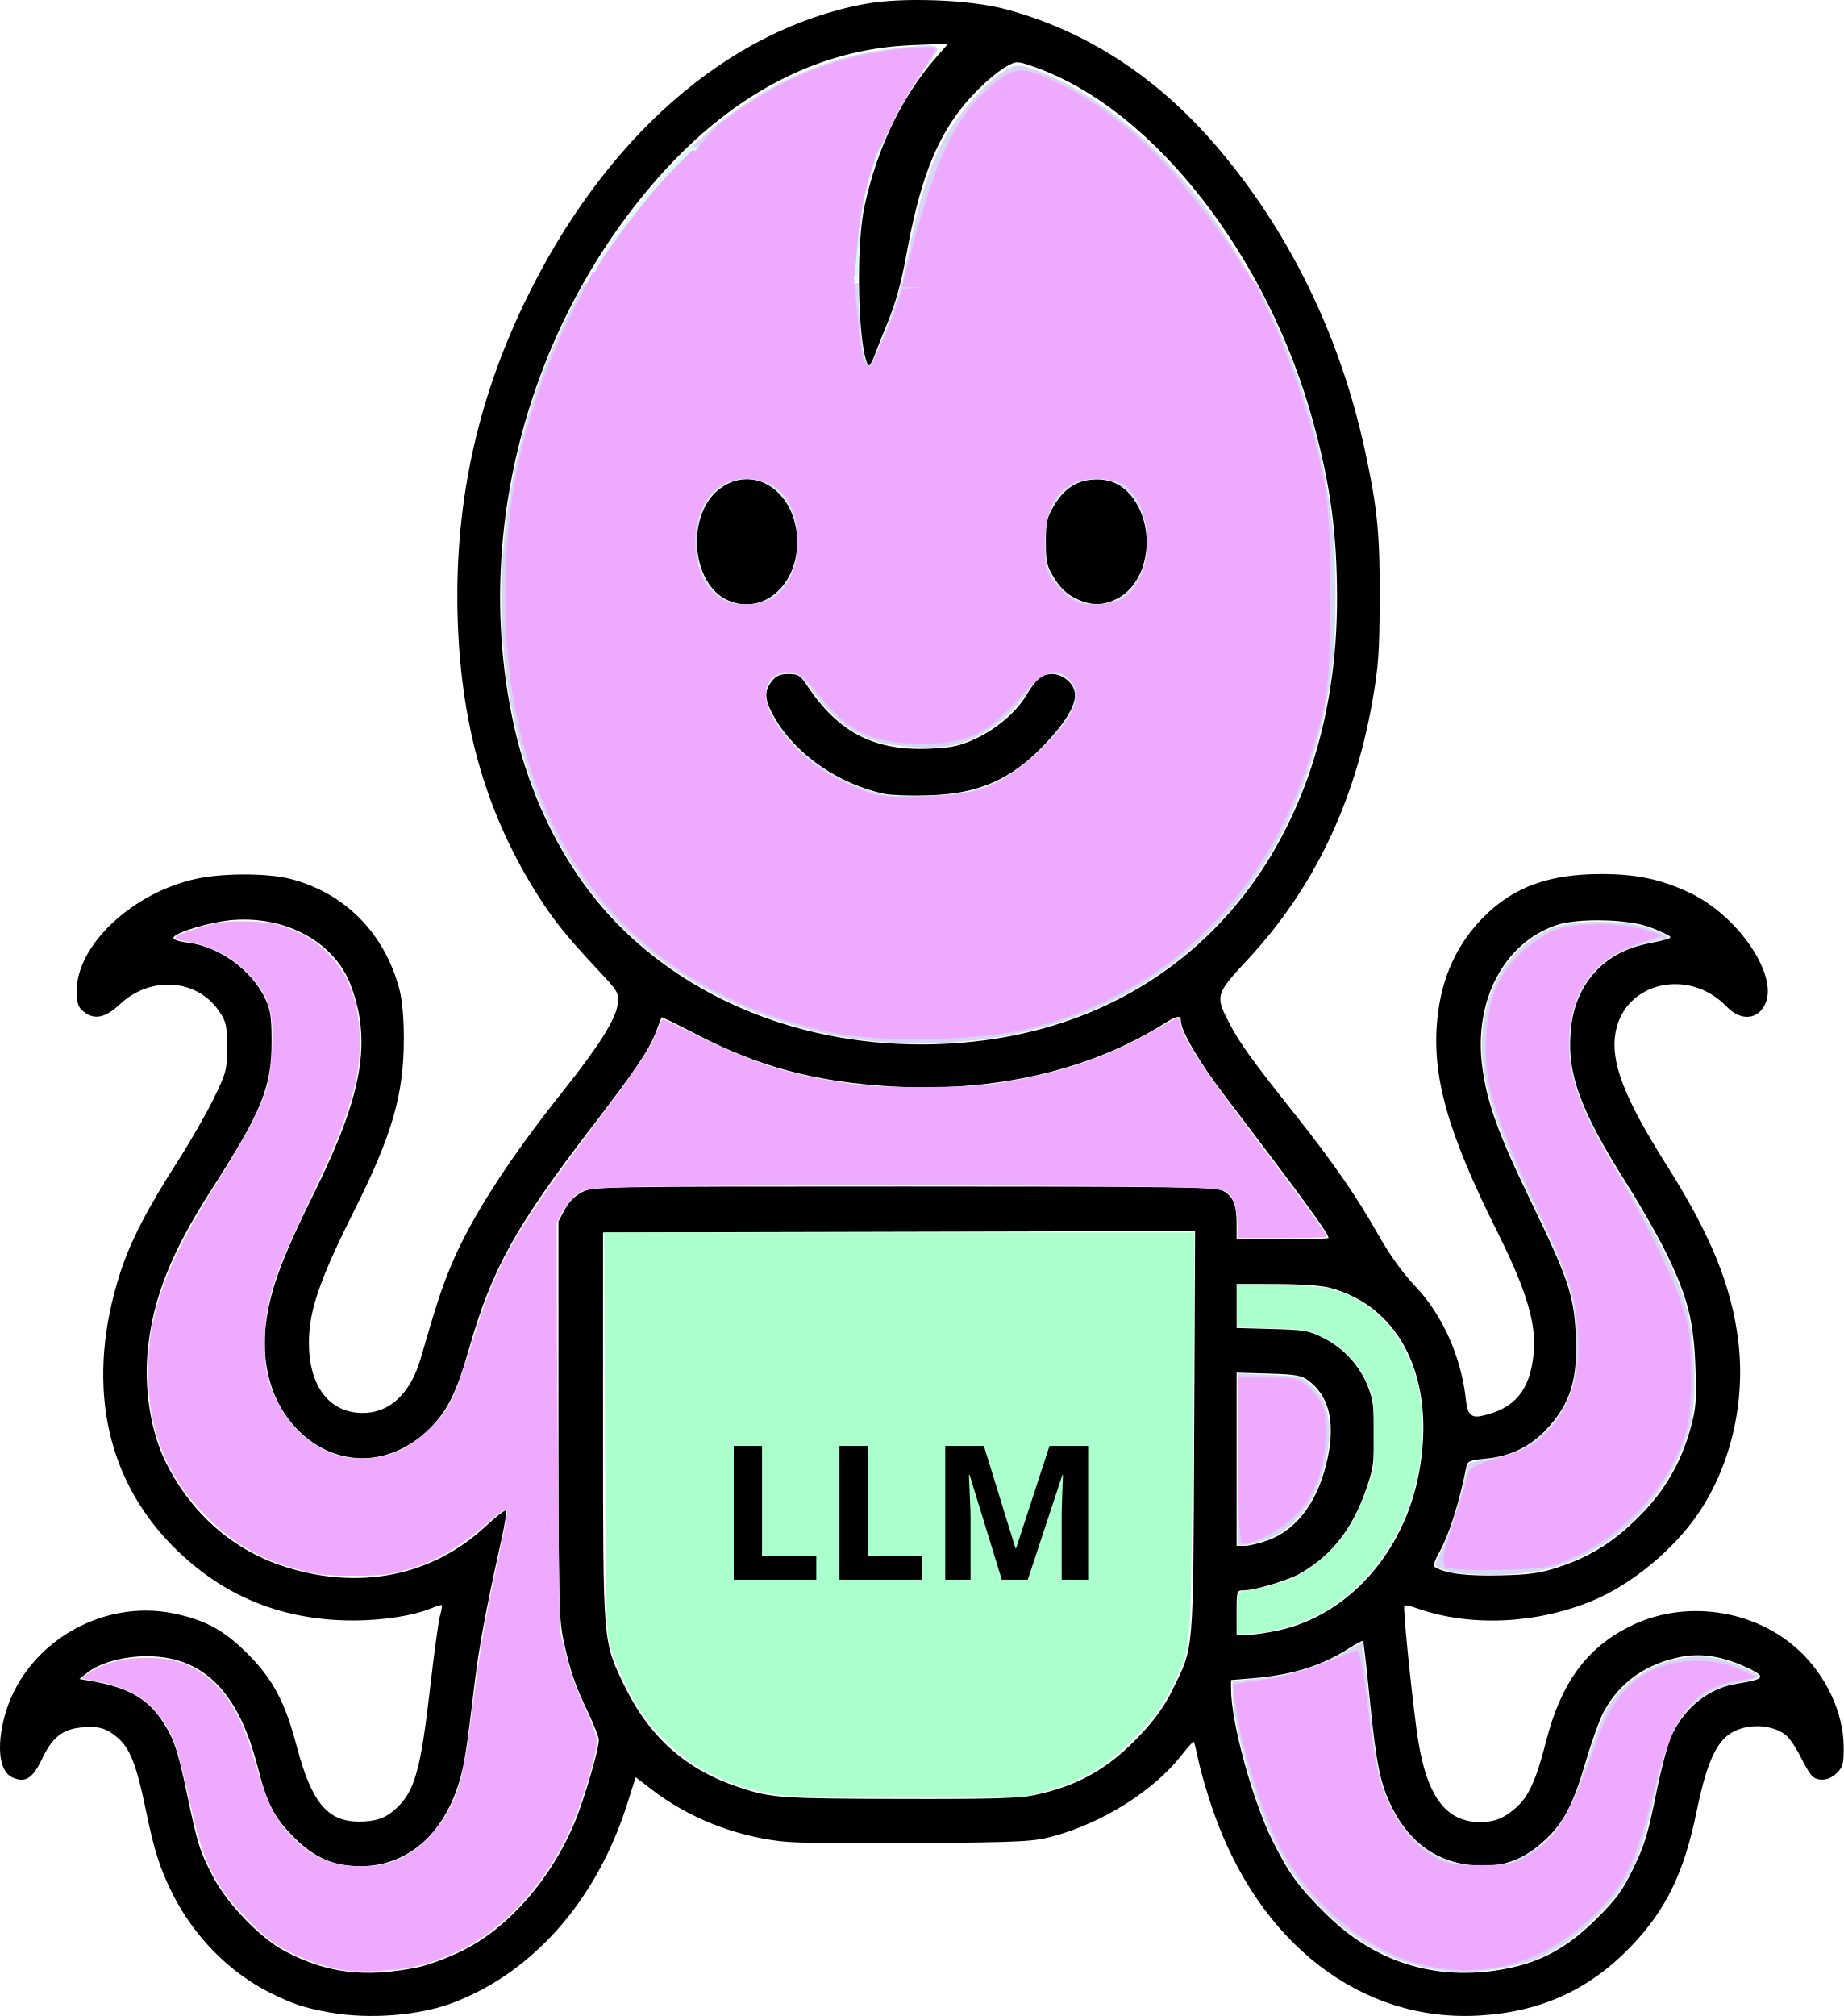
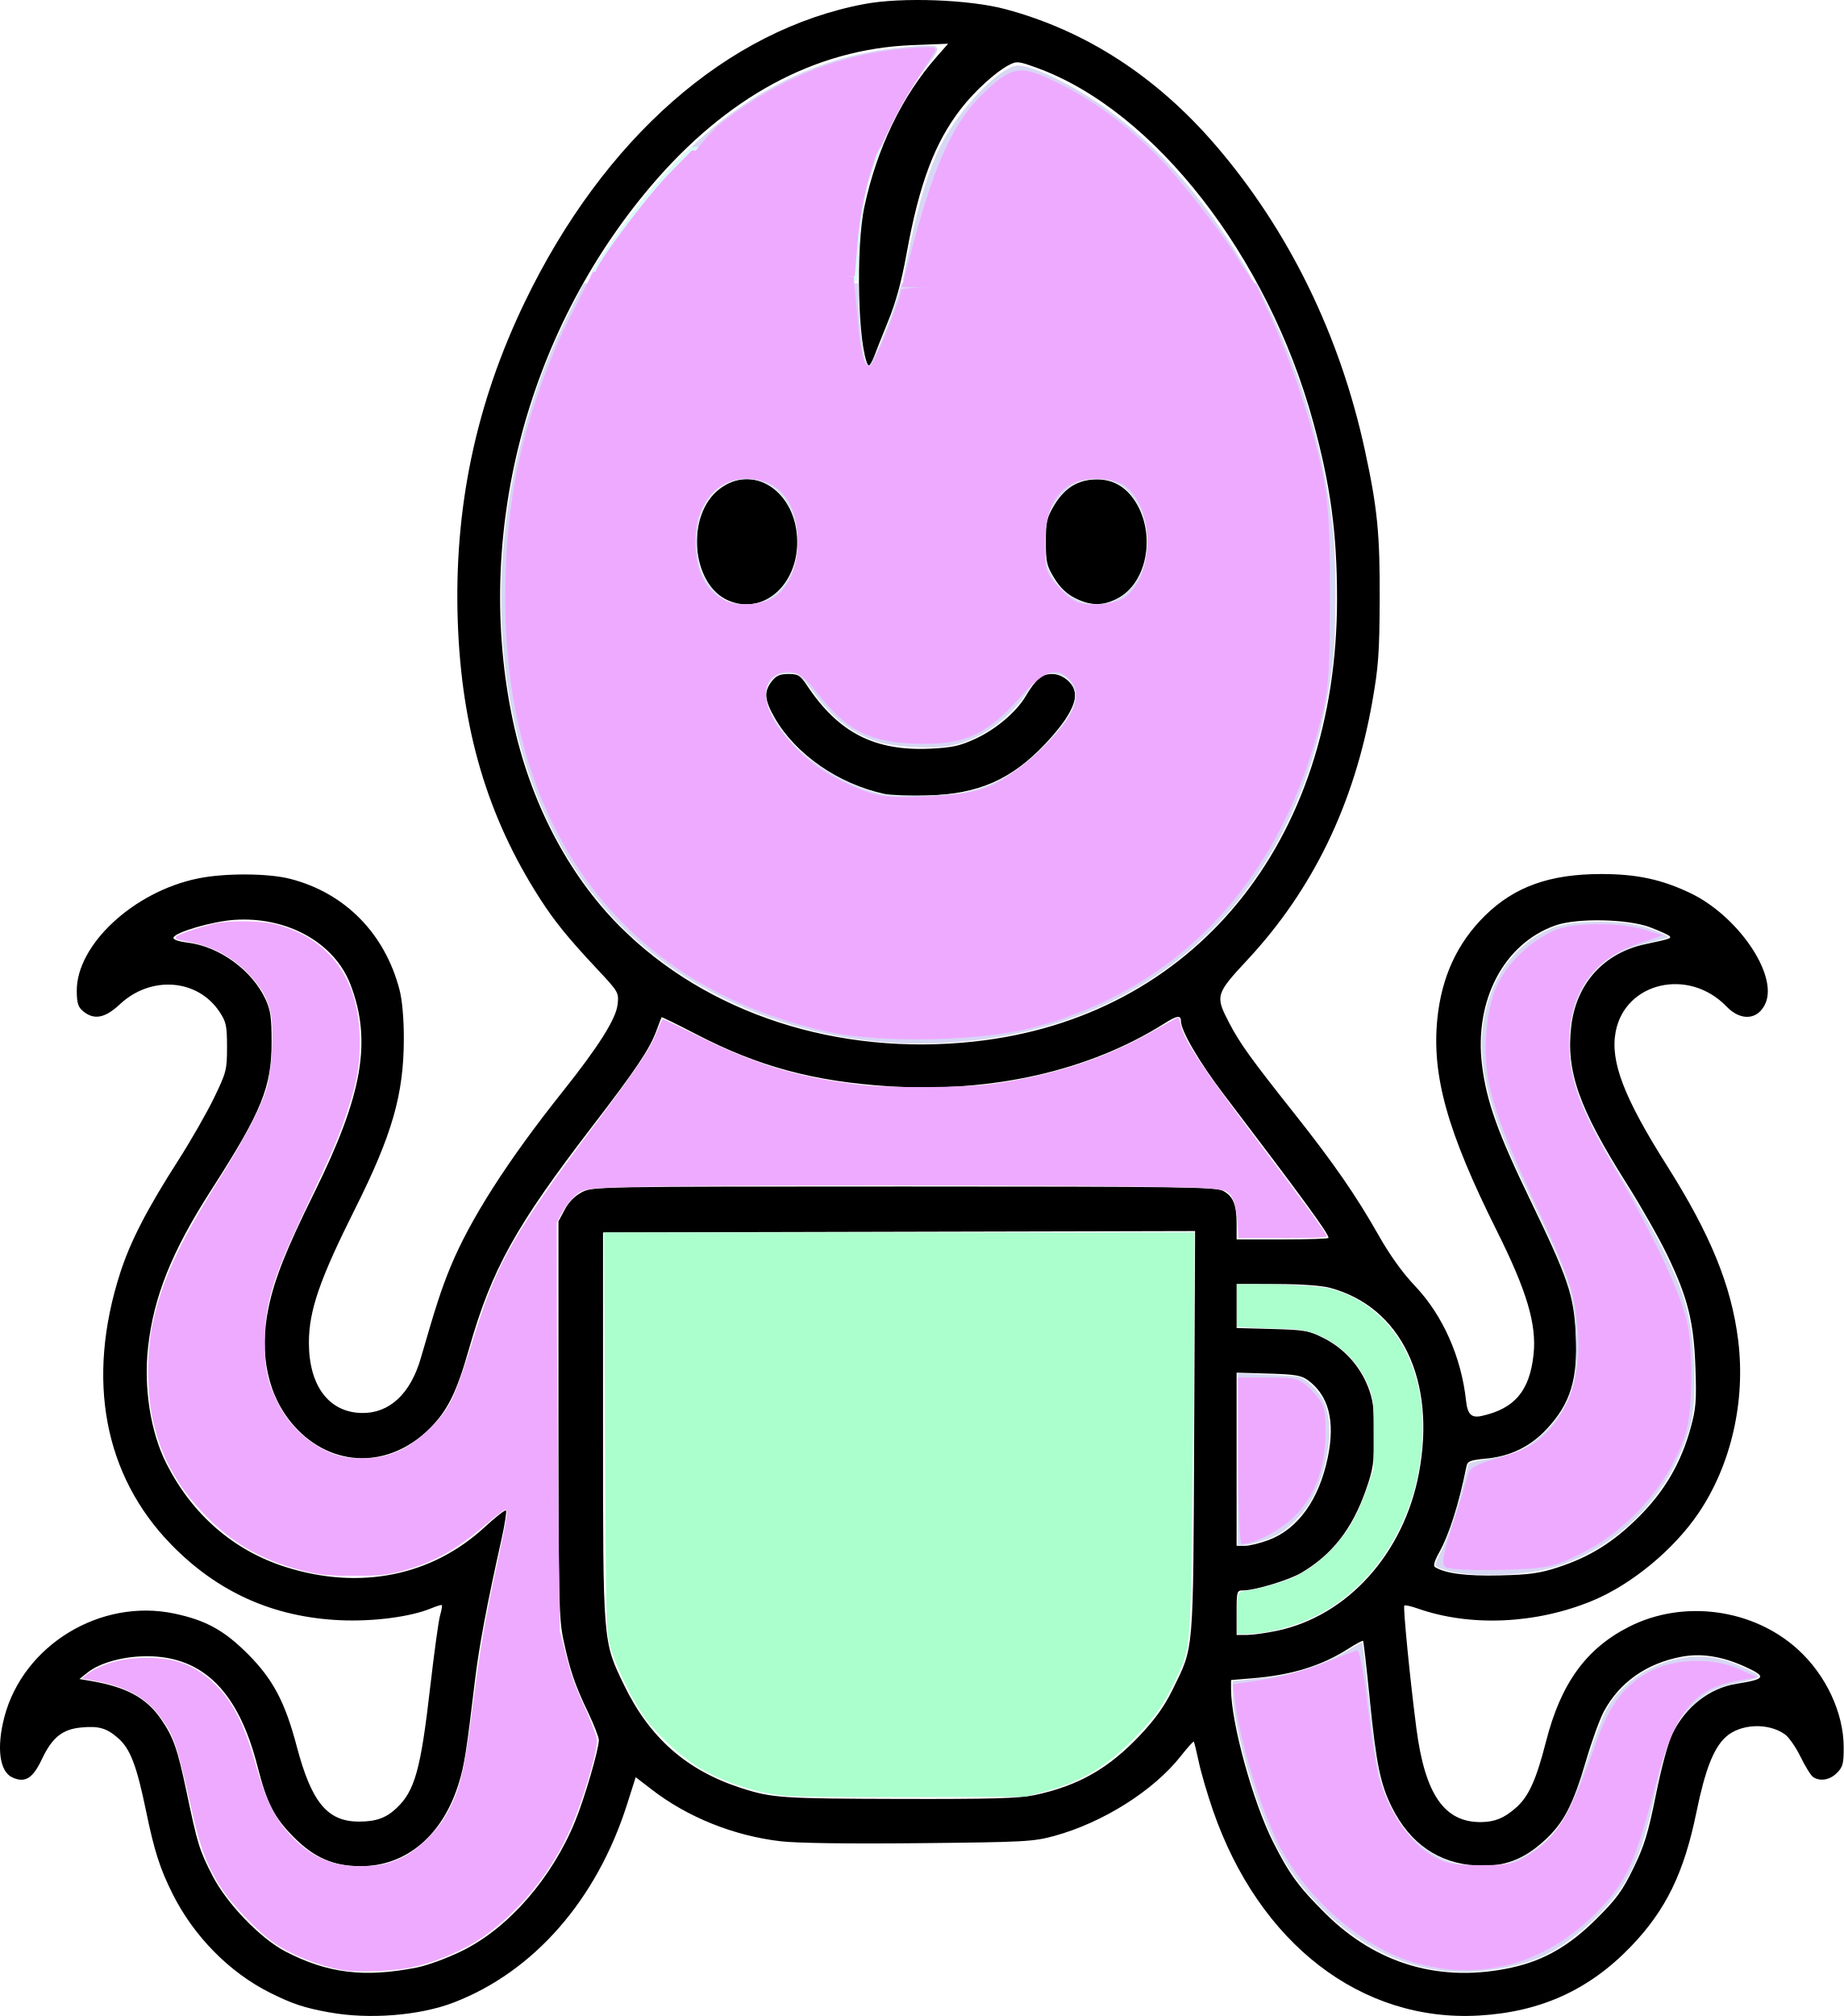
<svg xmlns="http://www.w3.org/2000/svg" width="661.998" height="723.765" viewBox="0 0 175.154 191.496" version="1.1" id="svg1" xml:space="preserve">
  <defs id="defs1" />
  <g id="layer1" transform="translate(-5.483876,-59.28611)">
    <path style="fill:#000000" d="m 36.805,250.446 c -2.431,-0.441 -3.532,-0.806 -5.682,-1.88 -3.835,-1.917 -7.221,-5.352 -9.235,-9.37 -1.208,-2.409 -1.75,-4.1 -2.534,-7.909 -0.884,-4.289 -1.495,-5.886 -2.638,-6.889 -1.102,-0.968 -1.846,-1.182 -3.535,-1.02 -1.769,0.17 -2.747,0.958 -3.705,2.986 -0.879,1.86 -1.604,2.311 -2.822,1.756 -1.212,-0.552 -1.514,-2.823 -0.76,-5.716 1.785,-6.854 9.151,-11.338 16.173,-9.844 2.992,0.637 4.731,1.598 6.983,3.859 2.37,2.379 3.516,4.549 4.625,8.753 1.404,5.322 2.913,7.144 5.914,7.144 1.616,0 2.577,-0.344 3.56,-1.274 1.75,-1.654 2.304,-3.648 3.212,-11.566 0.368,-3.205 0.785,-6.234 0.927,-6.729 0.142,-0.496 0.219,-0.941 0.171,-0.989 -0.048,-0.048 -0.499,0.085 -1.001,0.295 -1.95,0.815 -5.522,1.28 -8.692,1.133 -6.329,-0.295 -11.597,-2.657 -16.007,-7.178 -6.4,-6.561 -8.118,-15.697 -4.854,-25.815 0.963,-2.987 2.547,-6.057 5.496,-10.658 1.192,-1.86 2.726,-4.537 3.409,-5.949 1.183,-2.446 1.241,-2.674 1.241,-4.839 0,-2.022 -0.078,-2.39 -0.71,-3.345 -2.078,-3.141 -6.52,-3.481 -9.466,-0.725 -1.41,1.319 -2.436,1.52 -3.473,0.681 -0.496,-0.402 -0.613,-0.76 -0.625,-1.923 -0.045,-4.386 5.383,-9.443 11.488,-10.701 2.558,-0.528 6.686,-0.51 8.806,0.037 5.198,1.341 8.99,5.201 10.373,10.557 0.253,0.981 0.406,2.731 0.404,4.63 -0.006,5.283 -1.102,9.102 -4.632,16.15 -3.365,6.716 -4.382,9.663 -4.386,12.7 -0.005,4.118 1.901,6.648 5.042,6.696 2.605,0.039 4.61,-1.826 5.583,-5.192 1.428,-4.943 1.955,-6.563 2.811,-8.648 1.858,-4.524 5.429,-10.11 10.663,-16.679 3.412,-4.282 5.072,-6.91 5.225,-8.272 0.13,-1.149 0.103,-1.194 -1.949,-3.387 -2.794,-2.985 -4.034,-4.514 -5.45,-6.719 -4.971,-7.744 -7.434,-16.074 -7.784,-26.326 -0.367,-10.731 1.719,-20.661 6.364,-30.295 7.514,-15.585 19.268,-25.89 32.305,-28.324 3.538,-0.661 9.936,-0.423 13.368,0.496 7.617,2.04 14.329,6.384 19.939,12.903 6.945,8.071 11.811,17.996 14.191,28.948 1.203,5.534 1.445,7.982 1.417,14.287 -0.022,5.006 -0.121,6.36 -0.707,9.67 -1.72,9.718 -5.639,17.812 -11.856,24.491 -3.025,3.249 -3.075,3.422 -1.739,5.985 1.019,1.955 2.07,3.417 6.177,8.593 3.709,4.675 5.901,7.841 8.015,11.579 1.066,1.884 2.279,3.574 3.457,4.814 2.641,2.78 4.405,6.743 4.857,10.909 0.141,1.303 0.508,1.661 1.483,1.447 3.135,-0.685 4.57,-2.39 4.933,-5.859 0.298,-2.853 -0.641,-6.011 -3.481,-11.701 -4.714,-9.444 -6.208,-14.772 -5.659,-20.187 0.401,-3.959 1.9,-7.197 4.526,-9.777 2.804,-2.755 6.153,-3.951 11.061,-3.951 3.348,0 5.747,0.515 8.459,1.817 4.484,2.152 8.278,7.682 7.145,10.416 -0.673,1.625 -2.341,1.787 -3.712,0.359 -3.584,-3.731 -9.655,-2.344 -10.544,2.409 -0.526,2.81 0.793,6.248 4.868,12.688 4.155,6.568 6.138,11.432 6.777,16.629 0.709,5.768 -0.676,11.801 -3.757,16.365 -2.357,3.491 -6.38,6.813 -10.119,8.355 -5.365,2.212 -11.603,2.482 -16.601,0.719 -0.615,-0.217 -1.175,-0.339 -1.242,-0.271 -0.135,0.135 0.541,7.022 1.145,11.666 0.818,6.286 2.665,8.951 6.172,8.902 1.293,-0.018 2.171,-0.38 3.282,-1.357 1.215,-1.067 1.924,-2.63 2.873,-6.336 1.408,-5.5 3.81,-8.806 7.9,-10.873 5.155,-2.605 11.777,-1.704 16.032,2.182 2.657,2.427 4.325,5.993 4.336,9.269 0.005,1.56 -0.08,1.884 -0.644,2.447 -0.667,0.667 -1.57,0.827 -2.249,0.398 -0.211,-0.134 -0.747,-0.99 -1.191,-1.903 -0.443,-0.913 -1.113,-1.881 -1.488,-2.152 -1.586,-1.145 -4.269,-1.023 -5.65,0.257 -1.149,1.066 -1.95,3.127 -2.77,7.134 -1.179,5.761 -2.898,9.288 -6.206,12.734 -3.973,4.139 -8.593,6.24 -14.458,6.576 -11.186,0.64 -20.881,-6.837 -25.263,-19.485 -0.529,-1.528 -1.137,-3.605 -1.351,-4.615 -0.213,-1.01 -0.426,-1.875 -0.472,-1.921 -0.046,-0.046 -0.608,0.582 -1.25,1.395 -2.583,3.275 -7.395,6.307 -12.014,7.569 -1.977,0.54 -2.822,0.585 -12.832,0.684 -6.737,0.067 -11.621,-7.7e-4 -13.154,-0.181 -4.46,-0.526 -8.808,-2.269 -12.233,-4.905 l -1.536,-1.182 -0.817,2.57 c -2.888,9.087 -8.86,15.911 -16.485,18.838 -3.227,1.239 -8.009,1.619 -11.771,0.936 z m 8.239,-4.261 c 1.061,-0.208 2.926,-0.893 4.366,-1.603 4.394,-2.168 8.511,-6.898 10.719,-12.315 0.904,-2.218 2.244,-6.815 2.245,-7.706 3.7e-4,-0.263 -0.466,-1.454 -1.036,-2.646 -1.252,-2.617 -1.694,-3.919 -2.322,-6.828 -0.436,-2.023 -0.478,-3.878 -0.478,-21.004 v -18.785 l 0.599,-1.121 c 0.39,-0.729 0.964,-1.307 1.643,-1.654 1.028,-0.524 1.501,-0.533 30.569,-0.533 26.133,0 29.616,0.047 30.317,0.41 0.971,0.502 1.298,1.305 1.298,3.18 v 1.438 h 4.366 c 2.401,0 4.366,-0.066 4.366,-0.147 0,-0.415 -2.376,-3.669 -10.004,-13.701 -2.284,-3.004 -4.019,-5.977 -4.019,-6.888 0,-0.593 -0.365,-0.541 -1.574,0.223 -7.102,4.483 -16.328,6.59 -26.124,5.967 -7.167,-0.456 -12.419,-1.87 -18.312,-4.928 -1.804,-0.936 -3.301,-1.67 -3.326,-1.631 -0.026,0.039 -0.253,0.629 -0.506,1.311 -0.642,1.732 -1.938,3.662 -6.092,9.071 -7.29,9.492 -9.544,13.559 -11.698,21.117 -1.178,4.131 -2.026,5.853 -3.718,7.545 -3.848,3.851 -9.281,3.782 -12.846,-0.164 -2.541,-2.813 -3.419,-6.841 -2.473,-11.342 0.574,-2.729 1.694,-5.537 4.361,-10.93 4.574,-9.251 5.461,-14.367 3.417,-19.708 -1.529,-3.995 -6.037,-6.499 -11.068,-6.148 -2.083,0.146 -5.59,1.171 -5.75,1.681 -0.058,0.184 0.469,0.369 1.367,0.481 3.02,0.377 6.107,2.632 7.383,5.391 0.471,1.019 0.572,1.726 0.572,4.015 0,4.34 -0.919,6.596 -5.752,14.118 -3.722,5.793 -5.448,10.09 -5.983,14.886 -0.43,3.864 0.234,8.092 1.74,11.069 2.447,4.839 6.389,8.261 11.313,9.823 7.063,2.24 13.904,0.866 18.95,-3.807 1.014,-0.939 1.912,-1.639 1.996,-1.556 0.083,0.083 -0.109,1.319 -0.427,2.746 -1.393,6.244 -2.131,10.173 -2.519,13.411 -0.814,6.792 -1.001,7.99 -1.517,9.689 -1.513,4.989 -4.98,7.938 -9.334,7.938 -2.575,0 -4.419,-0.798 -6.363,-2.755 -1.861,-1.873 -2.55,-3.219 -3.446,-6.733 -1.801,-7.064 -5.153,-10.423 -10.432,-10.453 -2.249,-0.013 -4.529,0.606 -5.713,1.551 l -0.769,0.614 1.058,0.179 c 3.4,0.574 5.3,1.604 6.695,3.632 1.175,1.707 1.561,2.811 2.427,6.922 1.059,5.029 1.212,5.524 2.471,7.97 1.355,2.633 4.556,5.95 6.928,7.181 3.991,2.071 7.479,2.5 12.435,1.528 z m 104.114,-0.017 c 3.009,-0.665 5.415,-2.052 7.972,-4.595 1.929,-1.919 2.477,-2.669 3.53,-4.834 1.04,-2.138 1.394,-3.293 2.134,-6.966 0.532,-2.639 1.161,-4.964 1.571,-5.802 1.257,-2.57 3.526,-4.337 6.092,-4.746 2.774,-0.442 2.891,-0.667 0.835,-1.608 -2.174,-0.995 -4.164,-1.314 -6.033,-0.966 -3.348,0.623 -5.928,2.438 -7.415,5.217 -0.389,0.726 -1.138,2.793 -1.665,4.593 -1.25,4.266 -2.138,5.981 -3.961,7.647 -2.028,1.853 -3.879,2.531 -6.499,2.38 -3.56,-0.205 -6.271,-2.075 -7.996,-5.515 -1.094,-2.182 -1.491,-4.103 -2.1,-10.165 -0.307,-3.056 -0.597,-5.601 -0.645,-5.656 -0.048,-0.055 -0.67,0.274 -1.382,0.731 -2.553,1.638 -5.372,2.51 -9.11,2.818 l -2.051,0.169 v 0.857 c 0,3.176 2.067,10.704 3.982,14.502 1.561,3.096 2.43,4.284 4.991,6.828 4.876,4.843 10.997,6.607 17.75,5.114 z m -45.411,-16.363 c 4.179,-0.885 7.06,-2.523 10.072,-5.724 1.411,-1.5 2.302,-2.75 3.053,-4.284 2.059,-4.206 1.963,-3.073 2.06,-24.458 l 0.086,-19.117 -28.123,0.067 -28.123,0.067 v 18.389 c 0,20.693 -0.022,20.426 1.985,24.574 2.442,5.05 5.967,8.148 11.173,9.821 2.906,0.934 3.821,0.995 15.153,1.023 8.566,0.021 11.23,-0.054 12.665,-0.359 z m 23.053,-15.614 c 6.687,-1.404 12.033,-7.328 13.475,-14.934 1.677,-8.842 -1.669,-15.832 -8.448,-17.645 -0.808,-0.216 -2.791,-0.355 -5.093,-0.357 l -3.77,-0.003 v 2.09 2.09 l 3.373,0.093 c 3.12,0.086 3.49,0.152 4.923,0.878 1.895,0.96 3.399,2.615 4.18,4.6 0.487,1.238 0.588,2.016 0.587,4.537 -7.7e-4,2.699 -0.09,3.298 -0.794,5.303 -1.289,3.677 -3.194,6.114 -6.135,7.85 -1.16,0.685 -4.408,1.663 -5.523,1.663 -0.59,0 -0.613,0.08 -0.613,2.117 v 2.117 l 0.992,-0.005 c 0.546,-0.003 1.826,-0.18 2.844,-0.393 z m 26.723,-6.038 c 3.028,-0.993 5.249,-2.385 7.673,-4.809 2.442,-2.442 3.991,-5.108 4.907,-8.447 0.5,-1.822 0.558,-2.568 0.448,-5.689 -0.155,-4.396 -0.726,-6.671 -2.692,-10.735 -0.774,-1.601 -2.5,-4.637 -3.836,-6.747 -4.554,-7.197 -5.784,-10.699 -5.267,-14.992 0.485,-4.031 3.1,-6.924 7.013,-7.758 2.394,-0.51 2.547,-0.562 2.31,-0.78 -0.13,-0.119 -0.951,-0.49 -1.824,-0.824 -2.101,-0.803 -6.948,-0.903 -8.996,-0.185 -4.905,1.721 -7.744,7.124 -6.98,13.284 0.429,3.452 1.489,6.414 4.597,12.843 3.583,7.41 4.115,8.977 4.301,12.662 0.218,4.325 -0.484,6.626 -2.769,9.069 -1.545,1.652 -3.437,2.575 -5.714,2.787 -1.526,0.143 -1.794,0.245 -1.89,0.723 -0.736,3.644 -1.643,6.491 -2.631,8.258 -0.412,0.738 -0.546,1.218 -0.369,1.327 0.991,0.612 2.99,0.869 6.165,0.792 2.848,-0.069 3.804,-0.203 5.556,-0.778 z m -27.53,-2.578 c 2.814,-1.053 4.812,-3.85 5.64,-7.898 0.699,-3.415 0.078,-5.824 -1.876,-7.274 -0.633,-0.47 -1.202,-0.567 -3.77,-0.642 l -3.024,-0.089 v 8.225 8.225 h 0.784 c 0.431,0 1.442,-0.246 2.246,-0.547 z M 98.037,158.219 c 20.839,-2.26 34.474,-18.901 34.467,-42.066 -0.002,-6.201 -0.619,-10.768 -2.266,-16.778 C 125.921,83.623 115.155,69.804 104.043,65.751 c -1.81,-0.66 -1.962,-0.676 -2.723,-0.282 -1.226,0.634 -3.228,2.455 -4.513,4.104 -2.527,3.243 -3.999,7.164 -5.213,13.884 -0.468,2.593 -1.005,4.545 -1.753,6.382 -0.593,1.455 -1.225,3.048 -1.405,3.539 -0.179,0.491 -0.386,0.789 -0.459,0.661 -0.991,-1.718 -1.218,-11.223 -0.363,-15.18 1.193,-5.522 3.572,-10.455 6.827,-14.152 l 1.116,-1.268 -3.429,0.135 c -9.211,0.363 -17.638,4.918 -24.848,13.433 -11.845,13.988 -16.798,33.242 -13.063,50.776 1.628,7.641 5.227,14.559 10.136,19.484 8.291,8.318 20.718,12.359 33.684,10.953 z m -8.543,-23.524 c -4.369,-0.94 -8.436,-3.764 -10.423,-7.236 -0.963,-1.683 -1.027,-2.496 -0.274,-3.454 0.427,-0.542 0.78,-0.697 1.59,-0.697 0.927,0 1.121,0.12 1.767,1.092 2.982,4.49 6.431,6.254 11.732,5.999 2.059,-0.099 2.79,-0.259 4.249,-0.932 1.938,-0.893 3.874,-2.523 4.761,-4.008 0.994,-1.664 1.567,-2.151 2.531,-2.151 1.091,0 2.191,0.996 2.191,1.983 0,1.096 -0.943,2.647 -2.817,4.634 -3.221,3.415 -6.358,4.791 -11.206,4.918 -1.673,0.044 -3.519,-0.023 -4.101,-0.148 z m -14.837,-18.376 c -3.523,-1.534 -4.035,-8.135 -0.82,-10.587 3.245,-2.475 7.328,0.269 7.381,4.961 0.048,4.21 -3.274,7.058 -6.561,5.627 z m 32.954,-0.22 c -0.811,-0.41 -1.426,-1.001 -1.974,-1.897 -0.713,-1.165 -0.797,-1.527 -0.797,-3.44 0,-1.856 0.096,-2.301 0.729,-3.377 0.936,-1.593 2.067,-2.386 3.612,-2.535 1.657,-0.159 2.982,0.436 3.952,1.774 2.236,3.087 1.45,8.012 -1.522,9.528 -1.373,0.701 -2.539,0.685 -4,-0.054 z" id="path1" />
    <path style="fill:#eeaaff;stroke-width:2.585;stroke-dasharray:none" d="M 123.547,707.36 C 114.506,705.951 103.508,701.441 96.907,696.437 91.871,692.619 83.602,683.962 80.184,678.928 74.955,671.229 72.052,663.996 69.293,651.798 63.452,625.971 62.607,623.395 57.773,616.682 52.603,609.502 45.33,605.454 33.996,603.446 l -4.652,-0.824 1.484,-1.178 c 5.128,-4.071 12.939,-6.292 22.035,-6.267 9.99,0.028 16.653,2.475 23.334,8.571 6.995,6.383 11.276,14.554 15.675,29.921 3.55,12.401 6.632,18.835 11.693,24.408 7.619,8.39 15.244,11.939 25.592,11.911 6.946,-0.019 10.135,-0.688 15.527,-3.262 5.297,-2.528 12.35,-9.461 15.619,-15.352 5.006,-9.022 6.364,-14.786 9.791,-41.56 2.309,-18.038 4.163,-28.749 8.222,-47.506 3.909,-18.061 4.251,-20.288 3.116,-20.28 -0.475,0.003 -3.487,2.264 -6.694,5.024 -10.781,9.28 -19.175,13.956 -30.47,16.975 -5.377,1.437 -7.463,1.651 -16.603,1.699 -7.79,0.041 -11.776,-0.23 -15.644,-1.065 -16.45,-3.552 -28.295,-10.046 -39.033,-21.401 -9.823,-10.388 -15.427,-20.879 -18.258,-34.183 -1.986,-9.331 -2.006,-24.171 -0.046,-33.316 3.412,-15.92 9.316,-28.86 23.537,-51.583 10.4,-16.617 15.977,-27.433 17.804,-34.53 1.622,-6.3 2.319,-19.913 1.298,-25.343 -1.067,-5.675 -3.649,-10.23 -8.659,-15.273 -5.478,-5.515 -12.577,-9.286 -20.197,-10.727 -5.431,-1.027 -5.751,-1.157 -5.166,-2.102 0.423,-0.684 8.15,-3.298 13.679,-4.627 5.091,-1.223 17.141,-1.062 22.175,0.297 19.597,5.292 30.069,20.037 30.005,42.252 -0.027,9.328 -1.019,14.547 -5.036,26.49 -2.724,8.099 -4.771,12.792 -15.941,36.55 -10.442,22.208 -13.076,31.181 -13.111,44.667 -0.026,9.98 0.856,14.07 4.751,22.017 4.43,9.038 13.237,16.485 22.374,18.918 4.313,1.148 11.295,1.109 15.896,-0.089 6.166,-1.606 11.003,-4.561 16.513,-10.088 7.114,-7.135 8.493,-10.08 16.138,-34.459 7.823,-24.947 14.213,-36.059 42.507,-73.914 16.788,-22.46 20.319,-27.774 22.832,-34.36 0.829,-2.173 1.725,-3.955 1.99,-3.96 0.265,-0.005 5.333,2.419 11.261,5.387 21.658,10.843 36.464,15.381 59.217,18.148 10.488,1.276 38.529,1.09 48.152,-0.318 22.507,-3.295 40.377,-9.218 57.696,-19.125 4.553,-2.604 8.441,-4.735 8.641,-4.735 0.2,0 0.551,0.999 0.78,2.22 1.066,5.681 7.14,14.874 28.878,43.703 14.071,18.661 22.025,29.567 23.689,32.482 0.357,0.625 -2.95,0.792 -15.653,0.792 H 444.628 l -0.318,-5.583 c -0.195,-3.427 -0.752,-6.496 -1.44,-7.948 -2.122,-4.471 -1.818,-4.426 -32.947,-4.919 -37.491,-0.594 -151.33,-0.589 -177.717,0.009 -23.276,0.527 -23.135,0.503 -27.034,4.607 -1.104,1.162 -2.744,3.51 -3.643,5.217 l -1.636,3.104 0.059,30.792 c 0.032,16.936 0.28,49.895 0.551,73.242 l 0.492,42.449 1.945,7.603 c 2.402,9.39 2.987,11.036 7.452,20.98 1.967,4.381 3.719,9.03 3.894,10.331 0.53,3.953 -5.389,23.542 -10.301,34.088 -7.443,15.982 -20.005,30.548 -33.542,38.894 -6.35,3.915 -16.129,7.759 -23.136,9.097 -6.623,1.264 -18.651,1.743 -23.759,0.947 z" id="path3" transform="matrix(0.2645833,0,0,0.2645833,5.483876,59.28611)" />
    <path style="fill:#d7d7f4;stroke-width:2.585;stroke-dasharray:none" d="m 524.106,564.752 c -4.726,-0.608 -8.693,-2.011 -8.693,-3.074 0,-0.376 0.833,-2.334 1.851,-4.351 2.676,-5.301 5.959,-15.113 7.982,-23.858 0.967,-4.182 1.94,-7.811 2.16,-8.066 0.221,-0.255 3.528,-1.007 7.351,-1.671 3.822,-0.664 8.233,-1.775 9.801,-2.467 4.604,-2.033 10.299,-6.637 13.591,-10.988 6.582,-8.699 8.23,-15.084 7.752,-30.028 -0.48,-14.974 -2.123,-20.192 -14.665,-46.568 -8.854,-18.619 -11.86,-25.572 -14.53,-33.613 -5.481,-16.5 -6.075,-29.366 -1.933,-41.863 3.873,-11.685 12.029,-20.758 22.478,-25.003 6.859,-2.787 23.998,-3.106 32.596,-0.606 4.55,1.323 9.468,3.457 9.014,3.912 -0.2,0.2 -3.281,1.054 -6.846,1.896 -8.343,1.972 -13.739,4.659 -18.22,9.074 -6.68,6.582 -10.229,16.021 -10.229,27.207 0,13.379 4.706,25.418 18.976,48.543 13.253,21.477 20.342,35.84 23.187,46.979 3.174,12.427 3.662,33.317 0.99,42.355 -6.998,23.669 -24.798,42.288 -47.532,49.717 -8.751,2.86 -23.818,3.922 -35.079,2.473 z" id="path4" transform="matrix(0.2645833,0,0,0.2645833,5.483876,59.28611)" />
    <path style="fill:#d7d7f4;stroke-width:2.585;stroke-dasharray:none" d="m 516.363,707.316 c -17.233,-2.483 -33.805,-12.315 -46.967,-27.866 -5.215,-6.161 -8.837,-11.861 -12.646,-19.9 -6.758,-14.265 -14.198,-41.496 -14.198,-51.964 v -3.989 l 3.009,-0.355 c 1.655,-0.195 4.863,-0.532 7.128,-0.75 11.254,-1.08 21.717,-4.41 30.975,-9.859 2.924,-1.721 5.39,-3.05 5.482,-2.953 0.091,0.097 1.059,8.388 2.149,18.425 3.034,27.916 4.136,33.053 9.121,42.526 5.049,9.595 14.041,16.669 23.74,18.677 4.169,0.863 12.201,0.875 15.894,0.024 6.436,-1.484 14.637,-7.071 19.204,-13.083 3.694,-4.863 6.019,-10.166 10.68,-24.359 2.388,-7.272 5.362,-15.162 6.608,-17.534 5.728,-10.9 18.043,-18.646 31.057,-19.535 6.236,-0.426 11.927,0.79 18.849,4.027 6.81,3.185 6.718,3.404 -2.207,5.199 -7.383,1.485 -11.698,3.623 -16.439,8.145 -7.148,6.818 -8.953,11.084 -13.547,32.01 -5.15,23.462 -9.335,32.245 -20.856,43.763 -6.442,6.441 -13.469,11.593 -19.607,14.376 -10.159,4.606 -25.675,6.669 -37.428,4.975 z" id="path5" transform="matrix(0.2645833,0,0,0.2645833,5.483876,59.28611)" />
    <path style="fill:#d7d7f4;stroke-width:2.585;stroke-dasharray:none" d="m 316.153,374.034 c -19.495,-1.693 -38.331,-6.888 -55.754,-15.376 -24.357,-11.867 -43.132,-28.773 -56.702,-51.058 -25.184,-41.357 -30.718,-100.765 -14.582,-156.533 4.179,-14.442 8.421,-25.184 15.685,-39.716 l 4.83,-9.662 h 49.302 49.302 v 4.959 c 0,6.139 1.107,17.437 2.105,21.479 0.477,1.934 1.089,3.024 1.697,3.024 1.048,0 7.7,-16.009 10.202,-24.551 l 1.438,-4.91 h 63.771 63.771 l 4.499,9.345 c 12.052,25.033 19.454,50.287 22.7,77.454 1.488,12.452 1.503,38.159 0.029,49.998 -7.797,62.611 -41.47,108.233 -93.804,127.09 -20.467,7.375 -45.447,10.46 -68.489,8.459 z m 29.881,-89.52 c 10.959,-2.188 20.253,-7.672 29.445,-17.375 7.083,-7.477 10.139,-12.261 10.498,-16.434 0.472,-5.495 -3.907,-9.55 -9.503,-8.8 -2.967,0.398 -4.274,1.511 -7.579,6.455 -6.657,9.956 -17.1,17.286 -27.562,19.344 -6.528,1.284 -20.263,0.505 -26.447,-1.5 -8.577,-2.781 -15.46,-7.907 -21.585,-16.078 -6.208,-8.279 -6.376,-8.419 -10.163,-8.419 -2.64,0 -3.713,0.333 -5.255,1.631 -5.041,4.242 -3.663,10.639 4.525,21.017 7.879,9.985 24.1,19.355 36.579,21.131 4.955,0.705 21.654,0.105 27.048,-0.972 z m -71.063,-69.006 c 8.245,-3.848 12.938,-14.438 11.163,-25.188 -1.861,-11.268 -8.775,-18.305 -17.987,-18.305 -7.511,0 -13.43,4.418 -16.399,12.239 -2.057,5.419 -2.049,15.489 0.016,20.8 1.718,4.421 5.516,8.833 9.096,10.569 3.876,1.879 9.943,1.83 14.111,-0.115 z m 125.472,-0.008 c 11.693,-5.445 15.29,-23.809 7.058,-36.034 -3.44,-5.109 -7.608,-7.451 -13.258,-7.451 -2.098,0 -4.945,0.339 -6.328,0.753 -3.609,1.081 -8.305,5.582 -10.585,10.145 -1.843,3.689 -1.937,4.248 -1.923,11.537 0.011,6.306 0.24,8.158 1.291,10.475 4.536,10 14.987,14.654 23.746,10.576 z" id="path6" transform="matrix(0.2645833,0,0,0.2645833,5.483876,59.28611)" />
    <path style="fill:#d7d7f4;stroke-width:2.585;stroke-dasharray:none" d="M 444.452,523.866 V 493.039 l 9.979,0.433 c 5.488,0.238 10.771,0.602 11.738,0.81 2.778,0.596 7.702,5.46 9.347,9.233 3.726,8.544 1.369,24.845 -5.166,35.724 -2.904,4.835 -8.172,9.991 -12.245,11.983 -3.784,1.851 -9.292,3.454 -11.911,3.465 l -1.742,0.008 z" id="path7" transform="matrix(0.2645833,0,0,0.2645833,5.483876,59.28611)" />
    <path style="fill:#d7d7f4;stroke-width:4.92;stroke-dasharray:none" d="m 326.899,87.324 c 3.107,-15.05 6.751,-26.851 10.772,-34.889 6.727,-13.447 21.668,-28.922 27.924,-28.922 4.601,0 17.1,5.767 27.661,12.763 18.276,12.106 34.971,29.881 49.735,52.954 3.395,5.306 6.173,10.053 6.173,10.551 8e-5,0.497 -28.13,0.904 -62.512,0.904 h -62.512 z" id="path8" transform="matrix(0.2645833,0,0,0.2645833,5.483876,59.28611)" />
    <path style="fill:#d7d7f4;stroke-width:4.92;stroke-dasharray:none" d="m 212.055,98.88 c 1.373,-3.578 13.381,-20.692 20.732,-29.546 25.845,-31.133 55.159,-48.332 88.569,-51.967 17.939,-1.952 17.935,-1.954 10.622,7.352 -7.213,9.179 -16.574,28.162 -20.216,40.998 -1.46,5.144 -2.883,14.632 -3.302,22.006 l -0.736,12.962 H 259.543 c -42.287,0 -48.096,-0.221 -47.488,-1.805 z" id="path9" transform="matrix(0.2645833,0,0,0.2645833,5.483876,59.28611)" />
    <path style="fill:#d7d7f4;stroke-width:1.282;stroke-dasharray:none" d="m 217.675,100.106 c -5.374,-0.334 -5.887,-0.57 -4.983,-2.291 1.548,-2.946 8.555,-13.162 14.054,-20.49 19.325,-25.752 41.274,-43.446 65.426,-52.742 11.511,-4.431 25.507,-7.292 38.977,-7.968 4.367,-0.219 5.521,0.081 5.201,1.354 -0.237,0.945 -1.347,2.621 -4.127,6.234 -9.018,11.719 -19.026,33.013 -21.644,46.05 -1.105,5.505 -1.962,12.649 -2.357,19.646 -0.185,3.285 -0.419,6.998 -0.52,8.251 l -0.183,2.279 -43.115,-0.049 c -23.713,-0.027 -44.742,-0.15 -46.73,-0.274 z" id="path10" transform="matrix(0.2645833,0,0,0.2645833,5.483876,59.28611)" />
    <path style="fill:#d7d7f4;stroke-width:1.282;stroke-dasharray:none" d="m 217.332,100.105 c -4.209,-0.266 -5.001,-0.456 -5.001,-1.202 0,-1.093 5.27,-9.117 12.519,-19.062 22.315,-30.614 48.493,-50.472 77.223,-58.58 8.865,-2.502 23.614,-4.758 31.103,-4.758 3.759,0 4.081,0.816 1.647,4.172 -0.724,0.998 -2.472,3.403 -3.884,5.344 -5.974,8.21 -12.545,20.885 -16.949,32.692 -3.352,8.984 -5.046,18.277 -5.775,31.661 -0.183,3.371 -0.414,7.014 -0.512,8.094 l -0.178,1.965 -43.274,-0.047 c -23.801,-0.026 -44.914,-0.151 -46.918,-0.277 z" id="path11" transform="matrix(0.2645833,0,0,0.2645833,5.483876,59.28611)" />
    <path style="fill:#d7d7f4;stroke-width:0.499;stroke-dasharray:none" d="m 238.169,100.553 c -8.406,-0.047 -16.631,-0.146 -18.278,-0.221 -5.078,-0.23 -7.203,-0.508 -7.65,-1.002 -0.209,-0.231 -0.204,-0.268 0.14,-0.999 1.114,-2.366 5.943,-9.667 10.977,-16.597 7.909,-10.888 13.94,-18.025 22.131,-26.19 l 2.796,-2.787 h 34.049 c 27.192,0 34.036,0.031 33.985,0.153 -2.057,4.9 -3.888,10.12 -4.858,13.846 -1.2,4.609 -2.324,11.863 -2.863,18.462 -0.141,1.727 -0.922,14.756 -0.922,15.375 4e-5,0.109 -47.773,0.082 -69.507,-0.039 z" id="path12" transform="matrix(0.2645833,0,0,0.2645833,5.483876,59.28611)" />
    <path style="fill:#d5fff6;stroke-width:0.499;stroke-dasharray:none" d="m 235.663,100.554 c -18.508,-0.124 -22.909,-0.376 -23.512,-1.349 -0.634,-1.022 12.857,-20.46 20.846,-30.037 3.902,-4.677 7.799,-8.941 12.172,-13.32 l 3.088,-3.091 h 34.063 c 27.201,0 34.051,0.031 34.002,0.153 -0.033,0.084 -0.458,1.143 -0.943,2.354 -0.961,2.397 -1.566,4.028 -2.403,6.48 -2.26,6.621 -3.687,14.583 -4.501,25.125 -0.06,0.775 -0.797,13.453 -0.798,13.725 -3.9e-4,0.111 -53.995,0.082 -72.014,-0.039 z" id="path13" transform="matrix(0.2645833,0,0,0.2645833,5.483876,59.28611)" />
    <path style="fill:#aaffcc;stroke-width:2.033;stroke-dasharray:none" d="m 444.174,580.251 c 0.069,-8.76 0.068,-8.759 3.709,-9.212 3.719,-0.463 11.379,-2.607 15.8,-4.423 4.683,-1.924 10.136,-5.828 14.423,-10.327 5.994,-6.291 9.429,-12.279 13.01,-22.682 l 2.079,-6.039 v -12.454 c 0,-11.687 -0.07,-12.658 -1.141,-15.755 -3.015,-8.724 -9.261,-15.664 -17.65,-19.614 -4.096,-1.929 -8.245,-2.732 -14.135,-2.738 -2.217,-0.002 -6.757,-0.15 -10.088,-0.329 l -6.056,-0.326 v -7.645 -7.645 l 8.594,0.004 c 9.894,0.005 21.322,0.735 24.7,1.578 11.845,2.956 21.672,11.172 27.471,22.966 5.8,11.796 7.294,25.595 4.525,41.789 -3.888,22.74 -17.8,42.846 -36.237,52.368 -7.947,4.105 -18.293,6.834 -25.903,6.834 h -3.15 z" id="path15" transform="matrix(0.2645833,0,0,0.2645833,5.483876,59.28611)" />
    <path style="fill:#eeaaff;stroke-width:6.583;stroke-dasharray:none" d="m 519.086,562.647 c -1.641,-1.115 -1.078,-4.431 2.684,-15.801 2.618,-7.914 5.005,-15.768 5.304,-17.453 0.395,-2.228 3.208,-3.793 10.31,-5.736 5.372,-1.469 11.568,-4.03 13.769,-5.69 11.747,-8.861 17.228,-23.867 15.295,-41.873 -1.418,-13.208 -2.828,-17.261 -15.645,-44.98 -14.97,-32.376 -18.136,-43.225 -17.197,-58.936 0.872,-14.591 4.538,-22.824 13.95,-31.327 3.551,-3.208 9.231,-6.604 12.622,-7.545 8.041,-2.233 22.243,-1.996 30.367,0.506 l 6.454,1.988 -8.618,2.907 c -16.931,5.711 -25.42,18.322 -25.069,37.24 0.222,11.965 4.249,22.745 15.974,42.758 14.537,24.815 24.862,46.913 26.761,57.28 0.976,5.325 1.479,15.945 1.119,23.601 -0.546,11.613 -1.514,15.666 -5.842,24.456 -6.859,13.933 -19.743,26.838 -33.611,33.665 -10.146,4.995 -12.342,5.444 -28.767,5.88 -9.78,0.26 -18.717,-0.163 -19.859,-0.939 z" id="path17" transform="matrix(0.2645833,0,0,0.2645833,5.483876,59.28611)" />
    <path style="fill:#eeaaff;stroke-width:6.583;stroke-dasharray:none" d="m 444.521,524.39 v -29.85 h 10.993 c 10.163,0 11.35,0.374 15.732,4.951 4.207,4.395 4.736,6.07 4.712,14.925 -0.035,12.735 -4.029,23.133 -11.684,30.422 -5.216,4.966 -13.888,9.403 -18.379,9.403 -0.755,0 -1.373,-13.432 -1.373,-29.85 z" id="path18" transform="matrix(0.2645833,0,0,0.2645833,5.483876,59.28611)" />
    <path style="fill:#eeaaff;stroke-width:6.583;stroke-dasharray:none" d="m 509.062,704.937 c -19.886,-5.321 -41.187,-24.081 -50.98,-44.901 -5.978,-12.71 -12.598,-34.507 -14.301,-47.093 l -1.117,-8.258 11.151,-1.655 c 6.133,-0.91 15.808,-3.573 21.501,-5.917 5.693,-2.344 11.04,-4.418 11.882,-4.609 0.843,-0.191 2.422,7.445 3.51,16.969 1.088,9.524 2.773,21.141 3.745,25.816 2.49,11.979 10.144,24.577 18.153,29.877 5.836,3.862 8.297,4.439 18.927,4.439 11.167,0 12.871,-0.453 19.788,-5.256 8.285,-5.753 13.326,-14.675 21.54,-38.128 5.091,-14.535 10.807,-21.913 20.683,-26.694 8.679,-4.202 22.047,-4.337 30.883,-0.313 l 6.454,2.939 -6.589,1.149 c -16.588,2.892 -23.129,11.385 -30.412,39.487 -6.81,26.279 -10.136,33.264 -21.022,44.15 -17.929,17.929 -40.379,24.262 -63.797,17.996 z" id="path19" transform="matrix(0.2645833,0,0,0.2645833,5.483876,59.28611)" />
    <g id="g23">
      <path style="fill:#eeaaff;stroke-width:6.583;stroke-dasharray:none" d="M 297.692,370.5 C 223.818,354.382 181.397,297.61 181.427,214.902 c 0.013,-35.584 5.874,-62.782 20.669,-95.906 l 10.861,-21.402 47.319,-2.432 46.277,4.169 1.35,14.99 c 1.136,12.614 2.226,17.18 4.367,17.18 1.313,0 11.239,-24.18 11.239,-27.378 0,-1.117 21.005,-1.666 63.774,-1.666 h 63.774 l 5.652,12.403 c 7.295,16.008 14.11,36.485 17.888,53.751 2.391,10.928 2.984,20.271 2.914,45.985 -0.08,29.634 -0.433,33.55 -4.326,47.931 -14.984,55.355 -50.791,92.65 -102.079,106.322 -18.593,4.956 -54.556,5.765 -73.415,1.65 z m 58.491,-88.583 c 4.216,-1.874 11.728,-7.249 16.694,-11.946 13.124,-12.412 16.588,-20.651 11.022,-26.216 -4.739,-4.739 -9.253,-2.992 -18.026,6.975 -10.898,12.38 -18.996,16.308 -33.597,16.297 -19.154,-0.015 -27.773,-4.084 -38.895,-18.36 -4.317,-5.541 -6.903,-7.447 -10.104,-7.447 -9.727,0 -11.167,10.372 -2.93,21.102 7.198,9.377 15.109,15.433 26.37,20.185 8.487,3.582 11.298,3.956 25.666,3.419 11.926,-0.446 18.135,-1.492 23.8,-4.009 z m -78.203,-67.418 c 5.432,-3.804 8.417,-10.924 8.417,-20.071 0,-14.431 -6.746,-22.589 -18.679,-22.589 -12.174,0 -20.074,12.466 -17.745,27.999 1.61,10.736 8.117,17.18 17.35,17.18 3.884,0 8.679,-1.133 10.656,-2.518 z m 125.634,0.154 c 11.182,-7.832 11.182,-32.617 0,-40.449 -1.857,-1.3 -6.32,-2.364 -9.918,-2.364 -12.226,0 -18.555,8.189 -18.555,24.008 0,8.736 0.513,10.19 5.434,15.408 4.635,4.914 6.481,5.762 12.549,5.762 3.913,0 8.634,-1.064 10.49,-2.364 z" id="path20" transform="matrix(0.2645833,0,0,0.2645833,5.483876,59.28611)" />
      <path style="fill:#eeaaff;stroke-width:6.583;stroke-dasharray:none" d="M 326.195,93.987 C 333.773,65.153 340.237,45.629 353.21,33.36 c 10.631,-10.055 13.258,-10.321 28.096,-2.848 12.26,6.174 23.908,14.919 35.076,26.336 8.351,8.536 25.426,30.736 29.089,37.82 l 6.181,8.732 -65.483,1.042 -62.357,-1.39 z" id="path21" transform="matrix(0.2645833,0,0,0.2645833,5.483876,59.28611)" />
      <path id="path22" style="fill:#eeaaff;stroke-width:6.583;stroke-dasharray:none" d="m 248.369,54.053 -8.27,8.471 c -8.381,8.585 -26.311,32.615 -26.311,35.264 0,0.816 20.242,1.443 46.561,1.443 h 46.561 l 1.072,-12.877 c 0.591,-7.083 2.435,-17.248 4.098,-22.59 l 3.021,-9.711 h -33.365 z" transform="matrix(0.2645833,0,0,0.2645833,5.483876,59.28611)" />
      <path style="fill:#eeaaff;stroke-width:6.583;stroke-dasharray:none" d="m 247.897,56.812 c 0,-0.27 6.291,-9.067 12.281,-13.604 20.393,-15.447 41.654,-23.835 65.48,-25.833 9.426,-0.79 11.039,-0.574 9.884,1.328 -0.759,1.25 -3.959,6.283 -7.11,11.184 -3.152,4.902 -7.111,11.981 -8.799,15.732 l -5.848,11.683 -32.596,-0.695 c -18.497,-0.394 -33.291,0.474 -33.291,0.204 z" id="path23" transform="matrix(0.2645833,0,0,0.2645833,5.483876,59.28611)" />
    </g>
    <path style="fill:#aaffcc;fill-opacity:1;stroke-width:3.001" d="m 281.797,644.692 c -9.279,-0.798 -21.198,-4.602 -29.873,-9.535 -7.048,-4.008 -16.85,-13.11 -21.258,-19.742 -4.956,-7.455 -10.591,-19.643 -11.94,-25.825 -1.055,-4.835 -1.242,-14.273 -1.511,-76.319 l -0.308,-70.802 h 105.977 105.977 l -0.057,20.045 c -0.032,11.025 -0.334,43.382 -0.672,71.906 -0.692,58.337 -0.599,57.312 -6.23,68.981 -4.336,8.985 -6.825,12.54 -13.953,19.931 -10.313,10.695 -19.427,16.221 -32.589,19.761 l -7.186,1.933 -39.355,0.163 c -21.645,0.089 -42.804,-0.134 -47.02,-0.496 z" id="path14" transform="matrix(0.2645833,0,0,0.2645833,5.483876,59.28611)" />
    <text xml:space="preserve" style="font-style:normal;font-variant:normal;font-weight:normal;font-stretch:normal;font-size:3.175px;font-family:'Red Hat Mono';-inkscape-font-specification:'Red Hat Mono';text-align:start;writing-mode:lr-tb;direction:ltr;text-anchor:start;fill:#000000;fill-opacity:1;stroke-width:1.079" x="73.994" y="197.473" id="text14">
      <tspan id="tspan14" style="fill:#000000;stroke-width:1.079" x="73.994" y="197.473" />
    </text>
-     <text xml:space="preserve" style="font-style:normal;font-variant:normal;font-weight:normal;font-stretch:normal;font-size:17.782px;font-family:'Red Hat Mono';-inkscape-font-specification:'Red Hat Mono';text-align:start;writing-mode:lr-tb;direction:ltr;text-anchor:start;fill:#000000;fill-opacity:1;stroke-width:6.046" x="73.595" y="209.337" id="text15">
-       <tspan id="tspan15" style="font-weight:bold;stroke-width:6.046" x="73.595" y="209.337">LLM</tspan>
-     </text>
  </g>
</svg>
